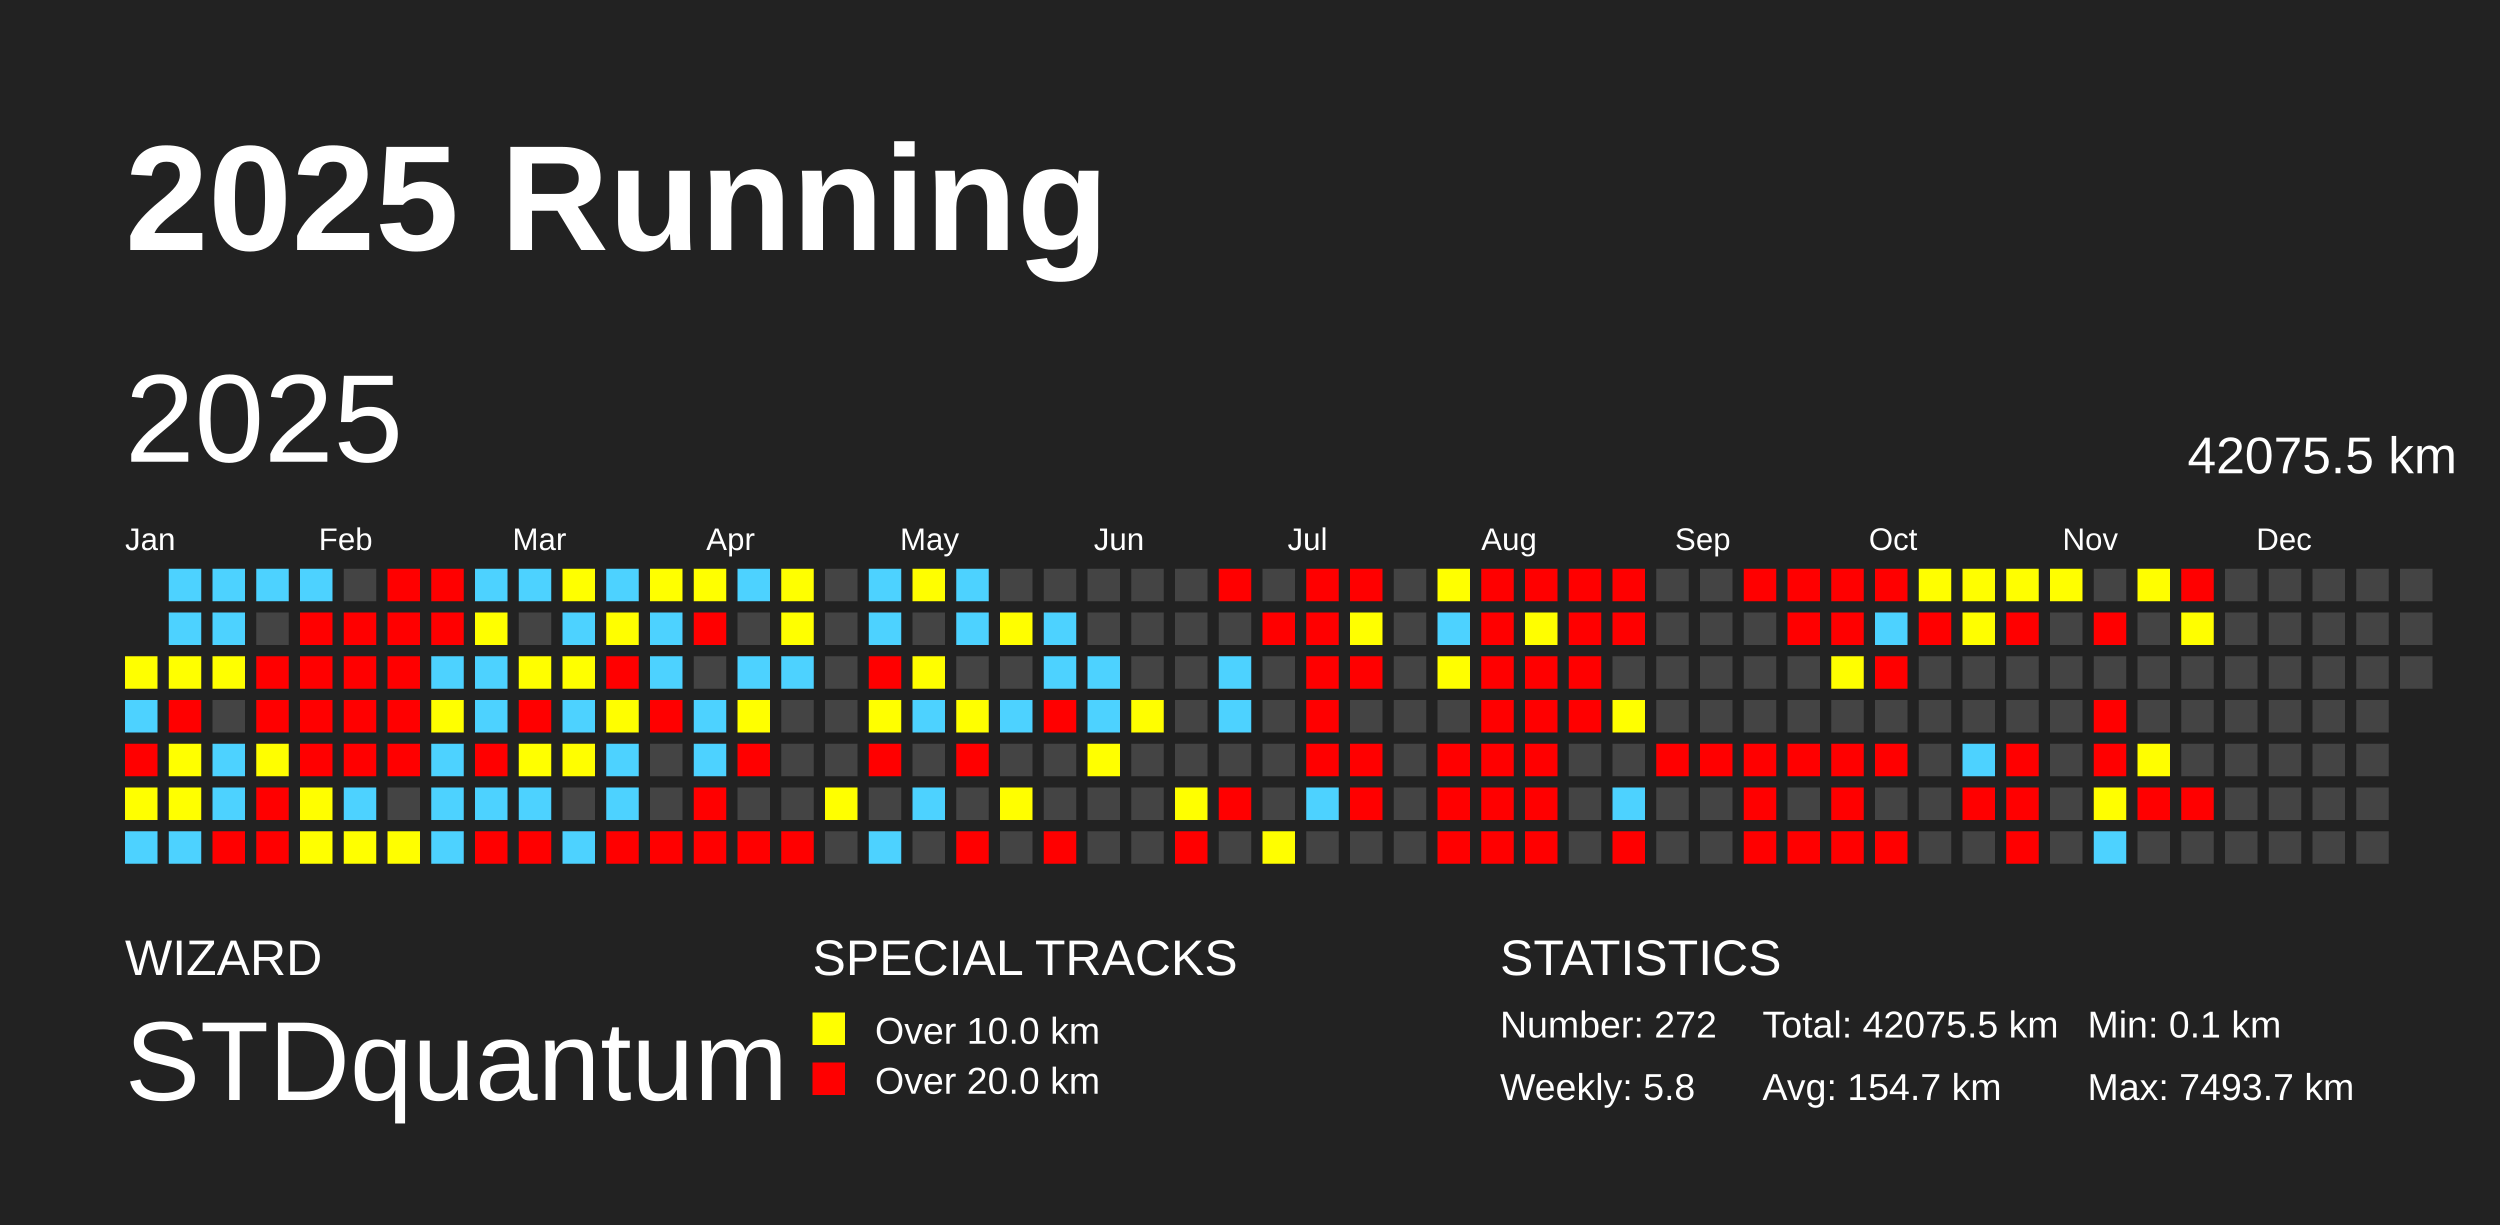
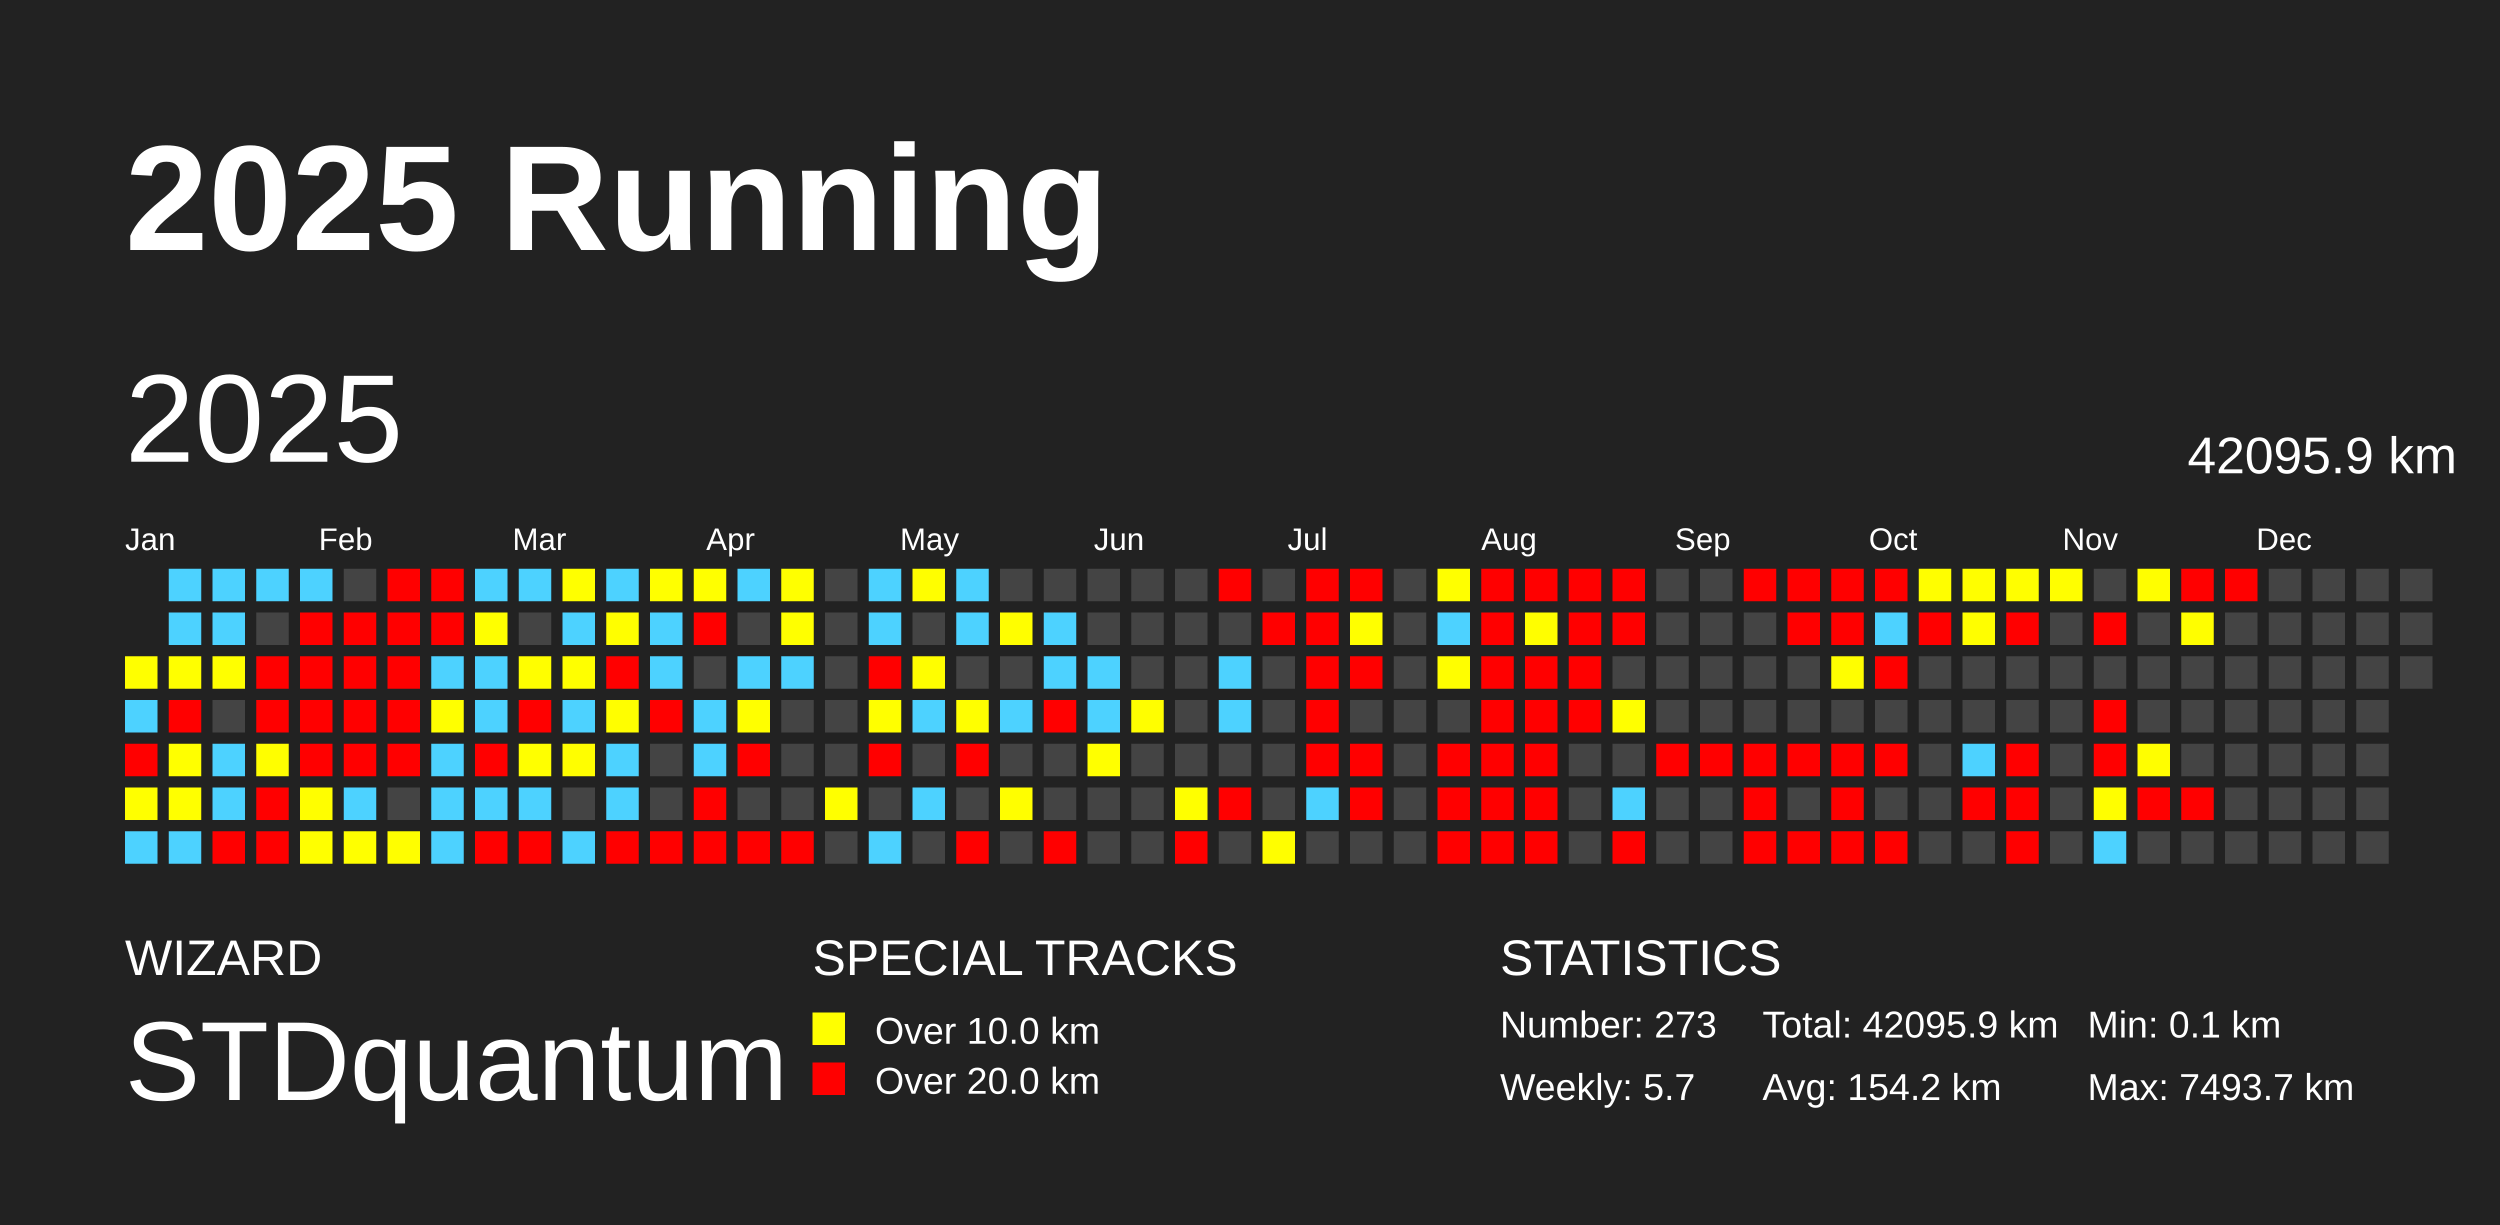
<svg xmlns="http://www.w3.org/2000/svg" baseProfile="full" height="98mm" version="1.1" viewBox="0,0,200,98" width="200mm">
  <defs />
  <rect fill="#222222" height="98" width="200" x="0" y="0" />
  <text fill="#FFFFFF" style="font-size:12px; font-family:Arial; font-weight:bold;" x="10" y="20">2025 Running</text>
  <text fill="#FFFFFF" style="font-size:4px; font-family:Arial" x="10" y="78">WIZARD</text>
  <text fill="#FFFFFF" style="font-size:9px; font-family:Arial" x="10" y="88">STDquantum</text>
  <text fill="#FFFFFF" style="font-size:4px; font-family:Arial" x="65" y="78">SPECIAL TRACKS</text>
  <rect fill="yellow" height="2.6" width="2.6" x="65" y="81" />
  <text fill="#FFFFFF" style="font-size:3px; font-family:Arial" x="70" y="83.5">Over 10.0 km</text>
  <rect fill="red" height="2.6" width="2.6" x="65" y="85" />
  <text fill="#FFFFFF" style="font-size:3px; font-family:Arial" x="70" y="87.5">Over 20.0 km</text>
  <text fill="#FFFFFF" style="font-size:4px; font-family:Arial" x="120" y="78">STATISTICS</text>
-   <text fill="#FFFFFF" style="font-size:3px; font-family:Arial" x="120" y="83">Number: 272</text>
-   <text fill="#FFFFFF" style="font-size:3px; font-family:Arial" x="120" y="88">Weekly: 5.8</text>
-   <text fill="#FFFFFF" style="font-size:3px; font-family:Arial" x="141" y="83">Total: 42075.5 km</text>
-   <text fill="#FFFFFF" style="font-size:3px; font-family:Arial" x="141" y="88">Avg: 154.7 km</text>
+   <text fill="#FFFFFF" style="font-size:3px; font-family:Arial" x="120" y="83">Number: 273</text>
+   <text fill="#FFFFFF" style="font-size:3px; font-family:Arial" x="120" y="88">Weekly: 5.7</text>
+   <text fill="#FFFFFF" style="font-size:3px; font-family:Arial" x="141" y="83">Total: 42095.9 km</text>
+   <text fill="#FFFFFF" style="font-size:3px; font-family:Arial" x="141" y="88">Avg: 154.2 km</text>
  <text fill="#FFFFFF" style="font-size:3px; font-family:Arial" x="167" y="83">Min: 0.1 km</text>
  <text fill="#FFFFFF" style="font-size:3px; font-family:Arial" x="167" y="88">Max: 7493.7 km</text>
  <text dominant-baseline="hanging" fill="#FFFFFF" style="font-size:10.0px; font-family:Arial;" x="10" y="30">2025</text>
-   <text dominant-baseline="hanging" fill="#FFFFFF" style="font-size:4.125px; font-family:Arial;" x="175" y="35">42075.5 km</text>
+   <text dominant-baseline="hanging" fill="#FFFFFF" style="font-size:4.125px; font-family:Arial;" x="175" y="35">42095.9 km</text>
  <text fill="#FFFFFF" style="font-size:2.5px; font-family:Arial" x="10.0" y="44">Jan</text>
  <text fill="#FFFFFF" style="font-size:2.5px; font-family:Arial" x="25.5" y="44">Feb</text>
  <text fill="#FFFFFF" style="font-size:2.5px; font-family:Arial" x="41.0" y="44">Mar</text>
  <text fill="#FFFFFF" style="font-size:2.5px; font-family:Arial" x="56.5" y="44">Apr</text>
  <text fill="#FFFFFF" style="font-size:2.5px; font-family:Arial" x="72.0" y="44">May</text>
  <text fill="#FFFFFF" style="font-size:2.5px; font-family:Arial" x="87.5" y="44">Jun</text>
  <text fill="#FFFFFF" style="font-size:2.5px; font-family:Arial" x="103.0" y="44">Jul</text>
  <text fill="#FFFFFF" style="font-size:2.5px; font-family:Arial" x="118.5" y="44">Aug</text>
  <text fill="#FFFFFF" style="font-size:2.5px; font-family:Arial" x="134.0" y="44">Sep</text>
  <text fill="#FFFFFF" style="font-size:2.5px; font-family:Arial" x="149.5" y="44">Oct</text>
  <text fill="#FFFFFF" style="font-size:2.5px; font-family:Arial" x="165.0" y="44">Nov</text>
  <text fill="#FFFFFF" style="font-size:2.5px; font-family:Arial" x="180.5" y="44">Dec</text>
  <rect fill="#ffff00" height="2.6" width="2.6" x="10.0" y="52.5" />
  <rect fill="#4dd2ff" height="2.6" width="2.6" x="10.0" y="56.0" />
  <rect fill="red" height="2.6" width="2.6" x="10.0" y="59.5" />
  <rect fill="#ffff00" height="2.6" width="2.6" x="10.0" y="63.0" />
  <rect fill="#4dd2ff" height="2.6" width="2.6" x="10.0" y="66.5" />
  <rect fill="#4dd2ff" height="2.6" width="2.6" x="13.5" y="45.5" />
  <rect fill="#4dd2ff" height="2.6" width="2.6" x="13.5" y="49.0" />
  <rect fill="#ffff00" height="2.6" width="2.6" x="13.5" y="52.5" />
  <rect fill="red" height="2.6" width="2.6" x="13.5" y="56.0" />
  <rect fill="#ffff00" height="2.6" width="2.6" x="13.5" y="59.5" />
  <rect fill="#ffff00" height="2.6" width="2.6" x="13.5" y="63.0" />
  <rect fill="#4dd2ff" height="2.6" width="2.6" x="13.5" y="66.5" />
  <rect fill="#4dd2ff" height="2.6" width="2.6" x="17.0" y="45.5" />
  <rect fill="#4dd2ff" height="2.6" width="2.6" x="17.0" y="49.0" />
  <rect fill="#ffff00" height="2.6" width="2.6" x="17.0" y="52.5" />
  <rect fill="#444444" height="2.6" width="2.6" x="17.0" y="56.0" />
  <rect fill="#4dd2ff" height="2.6" width="2.6" x="17.0" y="59.5" />
  <rect fill="#4dd2ff" height="2.6" width="2.6" x="17.0" y="63.0" />
  <rect fill="red" height="2.6" width="2.6" x="17.0" y="66.5" />
  <rect fill="#4dd2ff" height="2.6" width="2.6" x="20.5" y="45.5" />
  <rect fill="#444444" height="2.6" width="2.6" x="20.5" y="49.0" />
  <rect fill="red" height="2.6" width="2.6" x="20.5" y="52.5" />
  <rect fill="red" height="2.6" width="2.6" x="20.5" y="56.0" />
  <rect fill="#fffe00" height="2.6" width="2.6" x="20.5" y="59.5" />
  <rect fill="red" height="2.6" width="2.6" x="20.5" y="63.0" />
  <rect fill="red" height="2.6" width="2.6" x="20.5" y="66.5" />
  <rect fill="#4dd2ff" height="2.6" width="2.6" x="24.0" y="45.5" />
  <rect fill="red" height="2.6" width="2.6" x="24.0" y="49.0" />
  <rect fill="red" height="2.6" width="2.6" x="24.0" y="52.5" />
  <rect fill="red" height="2.6" width="2.6" x="24.0" y="56.0" />
  <rect fill="red" height="2.6" width="2.6" x="24.0" y="59.5" />
  <rect fill="#fffe00" height="2.6" width="2.6" x="24.0" y="63.0" />
  <rect fill="#ffff00" height="2.6" width="2.6" x="24.0" y="66.5" />
  <rect fill="#444444" height="2.6" width="2.6" x="27.5" y="45.5" />
  <rect fill="red" height="2.6" width="2.6" x="27.5" y="49.0" />
  <rect fill="red" height="2.6" width="2.6" x="27.5" y="52.5" />
  <rect fill="red" height="2.6" width="2.6" x="27.5" y="56.0" />
  <rect fill="red" height="2.6" width="2.6" x="27.5" y="59.5" />
  <rect fill="#4dd2ff" height="2.6" width="2.6" x="27.5" y="63.0" />
  <rect fill="#ffff00" height="2.6" width="2.6" x="27.5" y="66.5" />
  <rect fill="red" height="2.6" width="2.6" x="31.0" y="45.5" />
  <rect fill="red" height="2.6" width="2.6" x="31.0" y="49.0" />
  <rect fill="red" height="2.6" width="2.6" x="31.0" y="52.5" />
  <rect fill="red" height="2.6" width="2.6" x="31.0" y="56.0" />
  <rect fill="red" height="2.6" width="2.6" x="31.0" y="59.5" />
  <rect fill="#444444" height="2.6" width="2.6" x="31.0" y="63.0" />
  <rect fill="#fffe00" height="2.6" width="2.6" x="31.0" y="66.5" />
  <rect fill="red" height="2.6" width="2.6" x="34.5" y="45.5" />
  <rect fill="red" height="2.6" width="2.6" x="34.5" y="49.0" />
  <rect fill="#4dd2ff" height="2.6" width="2.6" x="34.5" y="52.5" />
  <rect fill="#ffff00" height="2.6" width="2.6" x="34.5" y="56.0" />
  <rect fill="#4dd2ff" height="2.6" width="2.6" x="34.5" y="59.5" />
  <rect fill="#4dd2ff" height="2.6" width="2.6" x="34.5" y="63.0" />
  <rect fill="#4dd2ff" height="2.6" width="2.6" x="34.5" y="66.5" />
  <rect fill="#4dd2ff" height="2.6" width="2.6" x="38.0" y="45.5" />
  <rect fill="#ffff00" height="2.6" width="2.6" x="38.0" y="49.0" />
  <rect fill="#4dd2ff" height="2.6" width="2.6" x="38.0" y="52.5" />
  <rect fill="#4dd2ff" height="2.6" width="2.6" x="38.0" y="56.0" />
  <rect fill="red" height="2.6" width="2.6" x="38.0" y="59.5" />
  <rect fill="#4dd2ff" height="2.6" width="2.6" x="38.0" y="63.0" />
  <rect fill="red" height="2.6" width="2.6" x="38.0" y="66.5" />
  <rect fill="#4dd2ff" height="2.6" width="2.6" x="41.5" y="45.5" />
  <rect fill="#444444" height="2.6" width="2.6" x="41.5" y="49.0" />
  <rect fill="#fffe00" height="2.6" width="2.6" x="41.5" y="52.5" />
  <rect fill="red" height="2.6" width="2.6" x="41.5" y="56.0" />
  <rect fill="#ffff00" height="2.6" width="2.6" x="41.5" y="59.5" />
  <rect fill="#4dd2ff" height="2.6" width="2.6" x="41.5" y="63.0" />
  <rect fill="red" height="2.6" width="2.6" x="41.5" y="66.5" />
  <rect fill="#ffff00" height="2.6" width="2.6" x="45.0" y="45.5" />
  <rect fill="#4dd2ff" height="2.6" width="2.6" x="45.0" y="49.0" />
  <rect fill="#ffff00" height="2.6" width="2.6" x="45.0" y="52.5" />
  <rect fill="#4dd2ff" height="2.6" width="2.6" x="45.0" y="56.0" />
  <rect fill="#fffe00" height="2.6" width="2.6" x="45.0" y="59.5" />
  <rect fill="#444444" height="2.6" width="2.6" x="45.0" y="63.0" />
  <rect fill="#4dd2ff" height="2.6" width="2.6" x="45.0" y="66.5" />
  <rect fill="#4dd2ff" height="2.6" width="2.6" x="48.5" y="45.5" />
  <rect fill="#fffe00" height="2.6" width="2.6" x="48.5" y="49.0" />
  <rect fill="red" height="2.6" width="2.6" x="48.5" y="52.5" />
  <rect fill="#fffe00" height="2.6" width="2.6" x="48.5" y="56.0" />
  <rect fill="#4dd2ff" height="2.6" width="2.6" x="48.5" y="59.5" />
  <rect fill="#4dd2ff" height="2.6" width="2.6" x="48.5" y="63.0" />
  <rect fill="red" height="2.6" width="2.6" x="48.5" y="66.5" />
  <rect fill="#ffff00" height="2.6" width="2.6" x="52.0" y="45.5" />
  <rect fill="#4dd2ff" height="2.6" width="2.6" x="52.0" y="49.0" />
  <rect fill="#4dd2ff" height="2.6" width="2.6" x="52.0" y="52.5" />
  <rect fill="red" height="2.6" width="2.6" x="52.0" y="56.0" />
  <rect fill="#444444" height="2.6" width="2.6" x="52.0" y="59.5" />
  <rect fill="#444444" height="2.6" width="2.6" x="52.0" y="63.0" />
  <rect fill="red" height="2.6" width="2.6" x="52.0" y="66.5" />
  <rect fill="#ffff00" height="2.6" width="2.6" x="55.5" y="45.5" />
  <rect fill="red" height="2.6" width="2.6" x="55.5" y="49.0" />
  <rect fill="#444444" height="2.6" width="2.6" x="55.5" y="52.5" />
  <rect fill="#4dd2ff" height="2.6" width="2.6" x="55.5" y="56.0" />
  <rect fill="#4dd2ff" height="2.6" width="2.6" x="55.5" y="59.5" />
  <rect fill="red" height="2.6" width="2.6" x="55.5" y="63.0" />
  <rect fill="red" height="2.6" width="2.6" x="55.5" y="66.5" />
  <rect fill="#4dd2ff" height="2.6" width="2.6" x="59.0" y="45.5" />
  <rect fill="#444444" height="2.6" width="2.6" x="59.0" y="49.0" />
  <rect fill="#4dd2ff" height="2.6" width="2.6" x="59.0" y="52.5" />
  <rect fill="#ffff00" height="2.6" width="2.6" x="59.0" y="56.0" />
  <rect fill="red" height="2.6" width="2.6" x="59.0" y="59.5" />
  <rect fill="#444444" height="2.6" width="2.6" x="59.0" y="63.0" />
  <rect fill="red" height="2.6" width="2.6" x="59.0" y="66.5" />
  <rect fill="#ffff00" height="2.6" width="2.6" x="62.5" y="45.5" />
  <rect fill="#ffff00" height="2.6" width="2.6" x="62.5" y="49.0" />
  <rect fill="#4dd2ff" height="2.6" width="2.6" x="62.5" y="52.5" />
  <rect fill="#444444" height="2.6" width="2.6" x="62.5" y="56.0" />
  <rect fill="#444444" height="2.6" width="2.6" x="62.5" y="59.5" />
  <rect fill="#444444" height="2.6" width="2.6" x="62.5" y="63.0" />
  <rect fill="red" height="2.6" width="2.6" x="62.5" y="66.5" />
  <rect fill="#444444" height="2.6" width="2.6" x="66.0" y="45.5" />
  <rect fill="#444444" height="2.6" width="2.6" x="66.0" y="49.0" />
  <rect fill="#444444" height="2.6" width="2.6" x="66.0" y="52.5" />
  <rect fill="#444444" height="2.6" width="2.6" x="66.0" y="56.0" />
  <rect fill="#444444" height="2.6" width="2.6" x="66.0" y="59.5" />
  <rect fill="#ffff00" height="2.6" width="2.6" x="66.0" y="63.0" />
  <rect fill="#444444" height="2.6" width="2.6" x="66.0" y="66.5" />
  <rect fill="#4dd2ff" height="2.6" width="2.6" x="69.5" y="45.5" />
  <rect fill="#4dd2ff" height="2.6" width="2.6" x="69.5" y="49.0" />
  <rect fill="red" height="2.6" width="2.6" x="69.5" y="52.5" />
  <rect fill="#ffff00" height="2.6" width="2.6" x="69.5" y="56.0" />
  <rect fill="red" height="2.6" width="2.6" x="69.5" y="59.5" />
  <rect fill="#444444" height="2.6" width="2.6" x="69.5" y="63.0" />
  <rect fill="#4dd2ff" height="2.6" width="2.6" x="69.5" y="66.5" />
  <rect fill="#fffe00" height="2.6" width="2.6" x="73.0" y="45.5" />
  <rect fill="#444444" height="2.6" width="2.6" x="73.0" y="49.0" />
  <rect fill="#fffe00" height="2.6" width="2.6" x="73.0" y="52.5" />
  <rect fill="#4dd2ff" height="2.6" width="2.6" x="73.0" y="56.0" />
  <rect fill="#444444" height="2.6" width="2.6" x="73.0" y="59.5" />
  <rect fill="#4dd2ff" height="2.6" width="2.6" x="73.0" y="63.0" />
  <rect fill="#444444" height="2.6" width="2.6" x="73.0" y="66.5" />
  <rect fill="#4dd2ff" height="2.6" width="2.6" x="76.5" y="45.5" />
  <rect fill="#4dd2ff" height="2.6" width="2.6" x="76.5" y="49.0" />
  <rect fill="#444444" height="2.6" width="2.6" x="76.5" y="52.5" />
  <rect fill="#ffff00" height="2.6" width="2.6" x="76.5" y="56.0" />
  <rect fill="red" height="2.6" width="2.6" x="76.5" y="59.5" />
  <rect fill="#444444" height="2.6" width="2.6" x="76.5" y="63.0" />
  <rect fill="red" height="2.6" width="2.6" x="76.5" y="66.5" />
  <rect fill="#444444" height="2.6" width="2.6" x="80.0" y="45.5" />
  <rect fill="#fffe00" height="2.6" width="2.6" x="80.0" y="49.0" />
  <rect fill="#444444" height="2.6" width="2.6" x="80.0" y="52.5" />
  <rect fill="#4dd2ff" height="2.6" width="2.6" x="80.0" y="56.0" />
  <rect fill="#444444" height="2.6" width="2.6" x="80.0" y="59.5" />
  <rect fill="#fffe00" height="2.6" width="2.6" x="80.0" y="63.0" />
  <rect fill="#444444" height="2.6" width="2.6" x="80.0" y="66.5" />
  <rect fill="#444444" height="2.6" width="2.6" x="83.5" y="45.5" />
  <rect fill="#4dd2ff" height="2.6" width="2.6" x="83.5" y="49.0" />
  <rect fill="#4dd2ff" height="2.6" width="2.6" x="83.5" y="52.5" />
  <rect fill="red" height="2.6" width="2.6" x="83.5" y="56.0" />
  <rect fill="#444444" height="2.6" width="2.6" x="83.5" y="59.5" />
  <rect fill="#444444" height="2.6" width="2.6" x="83.5" y="63.0" />
  <rect fill="red" height="2.6" width="2.6" x="83.5" y="66.5" />
  <rect fill="#444444" height="2.6" width="2.6" x="87.0" y="45.5" />
  <rect fill="#444444" height="2.6" width="2.6" x="87.0" y="49.0" />
  <rect fill="#4dd2ff" height="2.6" width="2.6" x="87.0" y="52.5" />
  <rect fill="#4dd2ff" height="2.6" width="2.6" x="87.0" y="56.0" />
  <rect fill="#ffff00" height="2.6" width="2.6" x="87.0" y="59.5" />
  <rect fill="#444444" height="2.6" width="2.6" x="87.0" y="63.0" />
  <rect fill="#444444" height="2.6" width="2.6" x="87.0" y="66.5" />
  <rect fill="#444444" height="2.6" width="2.6" x="90.5" y="45.5" />
  <rect fill="#444444" height="2.6" width="2.6" x="90.5" y="49.0" />
  <rect fill="#444444" height="2.6" width="2.6" x="90.5" y="52.5" />
  <rect fill="#fffe00" height="2.6" width="2.6" x="90.5" y="56.0" />
  <rect fill="#444444" height="2.6" width="2.6" x="90.5" y="59.5" />
  <rect fill="#444444" height="2.6" width="2.6" x="90.5" y="63.0" />
  <rect fill="#444444" height="2.6" width="2.6" x="90.5" y="66.5" />
  <rect fill="#444444" height="2.6" width="2.6" x="94.0" y="45.5" />
  <rect fill="#444444" height="2.6" width="2.6" x="94.0" y="49.0" />
  <rect fill="#444444" height="2.6" width="2.6" x="94.0" y="52.5" />
  <rect fill="#444444" height="2.6" width="2.6" x="94.0" y="56.0" />
  <rect fill="#444444" height="2.6" width="2.6" x="94.0" y="59.5" />
  <rect fill="#ffff00" height="2.6" width="2.6" x="94.0" y="63.0" />
  <rect fill="red" height="2.6" width="2.6" x="94.0" y="66.5" />
  <rect fill="red" height="2.6" width="2.6" x="97.5" y="45.5" />
  <rect fill="#444444" height="2.6" width="2.6" x="97.5" y="49.0" />
  <rect fill="#4dd2ff" height="2.6" width="2.6" x="97.5" y="52.5" />
  <rect fill="#4dd2ff" height="2.6" width="2.6" x="97.5" y="56.0" />
  <rect fill="#444444" height="2.6" width="2.6" x="97.5" y="59.5" />
  <rect fill="red" height="2.6" width="2.6" x="97.5" y="63.0" />
  <rect fill="#444444" height="2.6" width="2.6" x="97.5" y="66.5" />
  <rect fill="#444444" height="2.6" width="2.6" x="101.0" y="45.5" />
  <rect fill="red" height="2.6" width="2.6" x="101.0" y="49.0" />
  <rect fill="#444444" height="2.6" width="2.6" x="101.0" y="52.5" />
  <rect fill="#444444" height="2.6" width="2.6" x="101.0" y="56.0" />
  <rect fill="#444444" height="2.6" width="2.6" x="101.0" y="59.5" />
  <rect fill="#444444" height="2.6" width="2.6" x="101.0" y="63.0" />
  <rect fill="#fffe00" height="2.6" width="2.6" x="101.0" y="66.5" />
  <rect fill="red" height="2.6" width="2.6" x="104.5" y="45.5" />
  <rect fill="red" height="2.6" width="2.6" x="104.5" y="49.0" />
  <rect fill="red" height="2.6" width="2.6" x="104.5" y="52.5" />
  <rect fill="red" height="2.6" width="2.6" x="104.5" y="56.0" />
  <rect fill="red" height="2.6" width="2.6" x="104.5" y="59.5" />
  <rect fill="#4dd2ff" height="2.6" width="2.6" x="104.5" y="63.0" />
  <rect fill="#444444" height="2.6" width="2.6" x="104.5" y="66.5" />
  <rect fill="red" height="2.6" width="2.6" x="108.0" y="45.5" />
  <rect fill="#ffff00" height="2.6" width="2.6" x="108.0" y="49.0" />
  <rect fill="red" height="2.6" width="2.6" x="108.0" y="52.5" />
  <rect fill="#444444" height="2.6" width="2.6" x="108.0" y="56.0" />
  <rect fill="red" height="2.6" width="2.6" x="108.0" y="59.5" />
  <rect fill="red" height="2.6" width="2.6" x="108.0" y="63.0" />
  <rect fill="#444444" height="2.6" width="2.6" x="108.0" y="66.5" />
  <rect fill="#444444" height="2.6" width="2.6" x="111.5" y="45.5" />
  <rect fill="#444444" height="2.6" width="2.6" x="111.5" y="49.0" />
  <rect fill="#444444" height="2.6" width="2.6" x="111.5" y="52.5" />
  <rect fill="#444444" height="2.6" width="2.6" x="111.5" y="56.0" />
  <rect fill="#444444" height="2.6" width="2.6" x="111.5" y="59.5" />
  <rect fill="#444444" height="2.6" width="2.6" x="111.5" y="63.0" />
  <rect fill="#444444" height="2.6" width="2.6" x="111.5" y="66.5" />
  <rect fill="#ffff00" height="2.6" width="2.6" x="115.0" y="45.5" />
  <rect fill="#4dd2ff" height="2.6" width="2.6" x="115.0" y="49.0" />
  <rect fill="#fffe00" height="2.6" width="2.6" x="115.0" y="52.5" />
  <rect fill="#444444" height="2.6" width="2.6" x="115.0" y="56.0" />
  <rect fill="red" height="2.6" width="2.6" x="115.0" y="59.5" />
  <rect fill="red" height="2.6" width="2.6" x="115.0" y="63.0" />
  <rect fill="red" height="2.6" width="2.6" x="115.0" y="66.5" />
  <rect fill="red" height="2.6" width="2.6" x="118.5" y="45.5" />
  <rect fill="red" height="2.6" width="2.6" x="118.5" y="49.0" />
  <rect fill="red" height="2.6" width="2.6" x="118.5" y="52.5" />
  <rect fill="red" height="2.6" width="2.6" x="118.5" y="56.0" />
  <rect fill="red" height="2.6" width="2.6" x="118.5" y="59.5" />
  <rect fill="red" height="2.6" width="2.6" x="118.5" y="63.0" />
  <rect fill="red" height="2.6" width="2.6" x="118.5" y="66.5" />
  <rect fill="red" height="2.6" width="2.6" x="122.0" y="45.5" />
  <rect fill="#fffe00" height="2.6" width="2.6" x="122.0" y="49.0" />
  <rect fill="red" height="2.6" width="2.6" x="122.0" y="52.5" />
  <rect fill="red" height="2.6" width="2.6" x="122.0" y="56.0" />
  <rect fill="red" height="2.6" width="2.6" x="122.0" y="59.5" />
  <rect fill="red" height="2.6" width="2.6" x="122.0" y="63.0" />
  <rect fill="red" height="2.6" width="2.6" x="122.0" y="66.5" />
  <rect fill="red" height="2.6" width="2.6" x="125.5" y="45.5" />
  <rect fill="red" height="2.6" width="2.6" x="125.5" y="49.0" />
  <rect fill="red" height="2.6" width="2.6" x="125.5" y="52.5" />
  <rect fill="red" height="2.6" width="2.6" x="125.5" y="56.0" />
  <rect fill="#444444" height="2.6" width="2.6" x="125.5" y="59.5" />
  <rect fill="#444444" height="2.6" width="2.6" x="125.5" y="63.0" />
  <rect fill="#444444" height="2.6" width="2.6" x="125.5" y="66.5" />
  <rect fill="red" height="2.6" width="2.6" x="129.0" y="45.5" />
  <rect fill="red" height="2.6" width="2.6" x="129.0" y="49.0" />
  <rect fill="#444444" height="2.6" width="2.6" x="129.0" y="52.5" />
  <rect fill="#ffff00" height="2.6" width="2.6" x="129.0" y="56.0" />
  <rect fill="#444444" height="2.6" width="2.6" x="129.0" y="59.5" />
  <rect fill="#4dd2ff" height="2.6" width="2.6" x="129.0" y="63.0" />
  <rect fill="red" height="2.6" width="2.6" x="129.0" y="66.5" />
  <rect fill="#444444" height="2.6" width="2.6" x="132.5" y="45.5" />
  <rect fill="#444444" height="2.6" width="2.6" x="132.5" y="49.0" />
  <rect fill="#444444" height="2.6" width="2.6" x="132.5" y="52.5" />
  <rect fill="#444444" height="2.6" width="2.6" x="132.5" y="56.0" />
  <rect fill="red" height="2.6" width="2.6" x="132.5" y="59.5" />
  <rect fill="#444444" height="2.6" width="2.6" x="132.5" y="63.0" />
  <rect fill="#444444" height="2.6" width="2.6" x="132.5" y="66.5" />
  <rect fill="#444444" height="2.6" width="2.6" x="136.0" y="45.5" />
  <rect fill="#444444" height="2.6" width="2.6" x="136.0" y="49.0" />
  <rect fill="#444444" height="2.6" width="2.6" x="136.0" y="52.5" />
  <rect fill="#444444" height="2.6" width="2.6" x="136.0" y="56.0" />
  <rect fill="red" height="2.6" width="2.6" x="136.0" y="59.5" />
  <rect fill="#444444" height="2.6" width="2.6" x="136.0" y="63.0" />
  <rect fill="#444444" height="2.6" width="2.6" x="136.0" y="66.5" />
  <rect fill="red" height="2.6" width="2.6" x="139.5" y="45.5" />
  <rect fill="#444444" height="2.6" width="2.6" x="139.5" y="49.0" />
  <rect fill="#444444" height="2.6" width="2.6" x="139.5" y="52.5" />
  <rect fill="#444444" height="2.6" width="2.6" x="139.5" y="56.0" />
  <rect fill="red" height="2.6" width="2.6" x="139.5" y="59.5" />
  <rect fill="red" height="2.6" width="2.6" x="139.5" y="63.0" />
  <rect fill="red" height="2.6" width="2.6" x="139.5" y="66.5" />
  <rect fill="red" height="2.6" width="2.6" x="143.0" y="45.5" />
  <rect fill="red" height="2.6" width="2.6" x="143.0" y="49.0" />
  <rect fill="#444444" height="2.6" width="2.6" x="143.0" y="52.5" />
  <rect fill="#444444" height="2.6" width="2.6" x="143.0" y="56.0" />
  <rect fill="red" height="2.6" width="2.6" x="143.0" y="59.5" />
  <rect fill="#444444" height="2.6" width="2.6" x="143.0" y="63.0" />
  <rect fill="red" height="2.6" width="2.6" x="143.0" y="66.5" />
  <rect fill="red" height="2.6" width="2.6" x="146.5" y="45.5" />
  <rect fill="red" height="2.6" width="2.6" x="146.5" y="49.0" />
  <rect fill="#fffe00" height="2.6" width="2.6" x="146.5" y="52.5" />
  <rect fill="#444444" height="2.6" width="2.6" x="146.5" y="56.0" />
  <rect fill="red" height="2.6" width="2.6" x="146.5" y="59.5" />
  <rect fill="red" height="2.6" width="2.6" x="146.5" y="63.0" />
  <rect fill="red" height="2.6" width="2.6" x="146.5" y="66.5" />
  <rect fill="red" height="2.6" width="2.6" x="150.0" y="45.5" />
  <rect fill="#4dd2ff" height="2.6" width="2.6" x="150.0" y="49.0" />
  <rect fill="red" height="2.6" width="2.6" x="150.0" y="52.5" />
  <rect fill="#444444" height="2.6" width="2.6" x="150.0" y="56.0" />
  <rect fill="red" height="2.6" width="2.6" x="150.0" y="59.5" />
  <rect fill="#444444" height="2.6" width="2.6" x="150.0" y="63.0" />
  <rect fill="red" height="2.6" width="2.6" x="150.0" y="66.5" />
  <rect fill="#fffe00" height="2.6" width="2.6" x="153.5" y="45.5" />
  <rect fill="red" height="2.6" width="2.6" x="153.5" y="49.0" />
  <rect fill="#444444" height="2.6" width="2.6" x="153.5" y="52.5" />
  <rect fill="#444444" height="2.6" width="2.6" x="153.5" y="56.0" />
  <rect fill="#444444" height="2.6" width="2.6" x="153.5" y="59.5" />
  <rect fill="#444444" height="2.6" width="2.6" x="153.5" y="63.0" />
  <rect fill="#444444" height="2.6" width="2.6" x="153.5" y="66.5" />
  <rect fill="#fffe00" height="2.6" width="2.6" x="157.0" y="45.5" />
  <rect fill="#fffe00" height="2.6" width="2.6" x="157.0" y="49.0" />
  <rect fill="#444444" height="2.6" width="2.6" x="157.0" y="52.5" />
  <rect fill="#444444" height="2.6" width="2.6" x="157.0" y="56.0" />
  <rect fill="#4dd2ff" height="2.6" width="2.6" x="157.0" y="59.5" />
  <rect fill="red" height="2.6" width="2.6" x="157.0" y="63.0" />
  <rect fill="#444444" height="2.6" width="2.6" x="157.0" y="66.5" />
  <rect fill="#fffe00" height="2.6" width="2.6" x="160.5" y="45.5" />
  <rect fill="red" height="2.6" width="2.6" x="160.5" y="49.0" />
  <rect fill="#444444" height="2.6" width="2.6" x="160.5" y="52.5" />
  <rect fill="#444444" height="2.6" width="2.6" x="160.5" y="56.0" />
  <rect fill="red" height="2.6" width="2.6" x="160.5" y="59.5" />
  <rect fill="red" height="2.6" width="2.6" x="160.5" y="63.0" />
  <rect fill="red" height="2.6" width="2.6" x="160.5" y="66.5" />
  <rect fill="#fffe00" height="2.6" width="2.6" x="164.0" y="45.5" />
  <rect fill="#444444" height="2.6" width="2.6" x="164.0" y="49.0" />
  <rect fill="#444444" height="2.6" width="2.6" x="164.0" y="52.5" />
  <rect fill="#444444" height="2.6" width="2.6" x="164.0" y="56.0" />
  <rect fill="#444444" height="2.6" width="2.6" x="164.0" y="59.5" />
  <rect fill="#444444" height="2.6" width="2.6" x="164.0" y="63.0" />
  <rect fill="#444444" height="2.6" width="2.6" x="164.0" y="66.5" />
  <rect fill="#444444" height="2.6" width="2.6" x="167.5" y="45.5" />
  <rect fill="red" height="2.6" width="2.6" x="167.5" y="49.0" />
  <rect fill="#444444" height="2.6" width="2.6" x="167.5" y="52.5" />
  <rect fill="red" height="2.6" width="2.6" x="167.5" y="56.0" />
  <rect fill="red" height="2.6" width="2.6" x="167.5" y="59.5" />
  <rect fill="#fffe00" height="2.6" width="2.6" x="167.5" y="63.0" />
  <rect fill="#4dd2ff" height="2.6" width="2.6" x="167.5" y="66.5" />
  <rect fill="#fffe00" height="2.6" width="2.6" x="171.0" y="45.5" />
  <rect fill="#444444" height="2.6" width="2.6" x="171.0" y="49.0" />
  <rect fill="#444444" height="2.6" width="2.6" x="171.0" y="52.5" />
  <rect fill="#444444" height="2.6" width="2.6" x="171.0" y="56.0" />
  <rect fill="#fffe00" height="2.6" width="2.6" x="171.0" y="59.5" />
  <rect fill="red" height="2.6" width="2.6" x="171.0" y="63.0" />
  <rect fill="#444444" height="2.6" width="2.6" x="171.0" y="66.5" />
  <rect fill="red" height="2.6" width="2.6" x="174.5" y="45.5" />
  <rect fill="#fffe00" height="2.6" width="2.6" x="174.5" y="49.0" />
  <rect fill="#444444" height="2.6" width="2.6" x="174.5" y="52.5" />
  <rect fill="#444444" height="2.6" width="2.6" x="174.5" y="56.0" />
  <rect fill="#444444" height="2.6" width="2.6" x="174.5" y="59.5" />
  <rect fill="red" height="2.6" width="2.6" x="174.5" y="63.0" />
  <rect fill="#444444" height="2.6" width="2.6" x="174.5" y="66.5" />
-   <rect fill="#444444" height="2.6" width="2.6" x="178.0" y="45.5" />
+   <rect fill="red" height="2.6" width="2.6" x="178.0" y="45.5" />
  <rect fill="#444444" height="2.6" width="2.6" x="178.0" y="49.0" />
  <rect fill="#444444" height="2.6" width="2.6" x="178.0" y="52.5" />
  <rect fill="#444444" height="2.6" width="2.6" x="178.0" y="56.0" />
  <rect fill="#444444" height="2.6" width="2.6" x="178.0" y="59.5" />
  <rect fill="#444444" height="2.6" width="2.6" x="178.0" y="63.0" />
  <rect fill="#444444" height="2.6" width="2.6" x="178.0" y="66.5" />
  <rect fill="#444444" height="2.6" width="2.6" x="181.5" y="45.5" />
  <rect fill="#444444" height="2.6" width="2.6" x="181.5" y="49.0" />
  <rect fill="#444444" height="2.6" width="2.6" x="181.5" y="52.5" />
  <rect fill="#444444" height="2.6" width="2.6" x="181.5" y="56.0" />
  <rect fill="#444444" height="2.6" width="2.6" x="181.5" y="59.5" />
  <rect fill="#444444" height="2.6" width="2.6" x="181.5" y="63.0" />
  <rect fill="#444444" height="2.6" width="2.6" x="181.5" y="66.5" />
  <rect fill="#444444" height="2.6" width="2.6" x="185.0" y="45.5" />
  <rect fill="#444444" height="2.6" width="2.6" x="185.0" y="49.0" />
  <rect fill="#444444" height="2.6" width="2.6" x="185.0" y="52.5" />
  <rect fill="#444444" height="2.6" width="2.6" x="185.0" y="56.0" />
  <rect fill="#444444" height="2.6" width="2.6" x="185.0" y="59.5" />
  <rect fill="#444444" height="2.6" width="2.6" x="185.0" y="63.0" />
  <rect fill="#444444" height="2.6" width="2.6" x="185.0" y="66.5" />
  <rect fill="#444444" height="2.6" width="2.6" x="188.5" y="45.5" />
  <rect fill="#444444" height="2.6" width="2.6" x="188.5" y="49.0" />
  <rect fill="#444444" height="2.6" width="2.6" x="188.5" y="52.5" />
  <rect fill="#444444" height="2.6" width="2.6" x="188.5" y="56.0" />
  <rect fill="#444444" height="2.6" width="2.6" x="188.5" y="59.5" />
  <rect fill="#444444" height="2.6" width="2.6" x="188.5" y="63.0" />
  <rect fill="#444444" height="2.6" width="2.6" x="188.5" y="66.5" />
  <rect fill="#444444" height="2.6" width="2.6" x="192.0" y="45.5" />
  <rect fill="#444444" height="2.6" width="2.6" x="192.0" y="49.0" />
  <rect fill="#444444" height="2.6" width="2.6" x="192.0" y="52.5" />
</svg>
